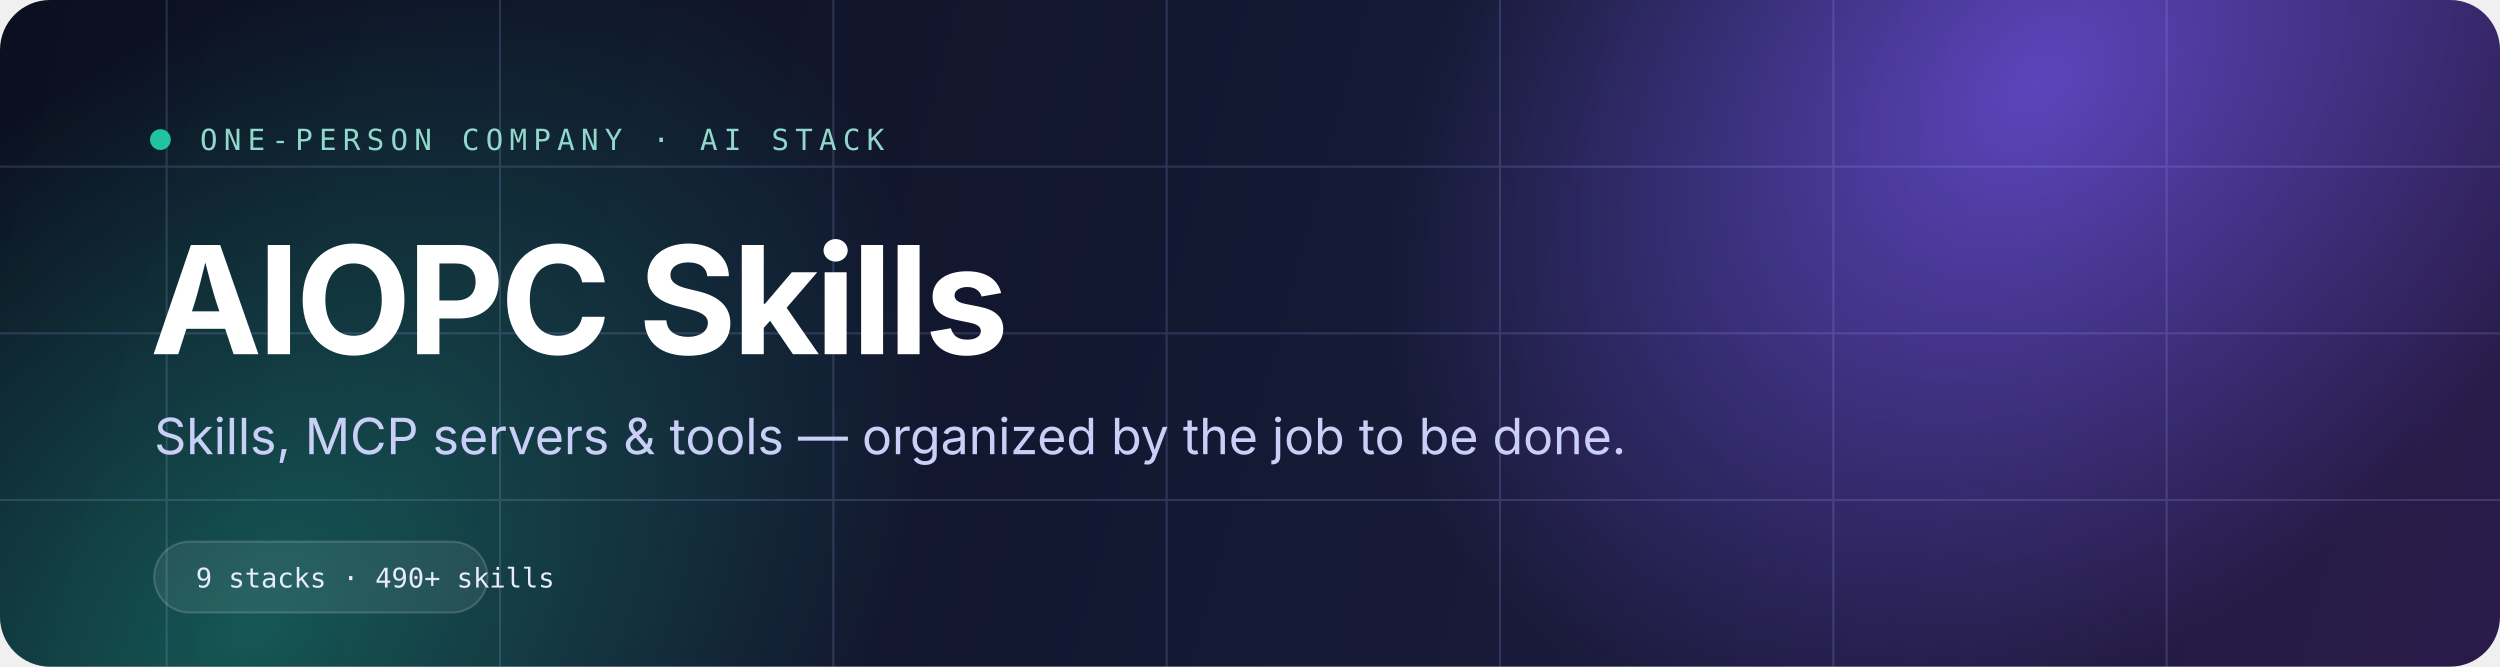
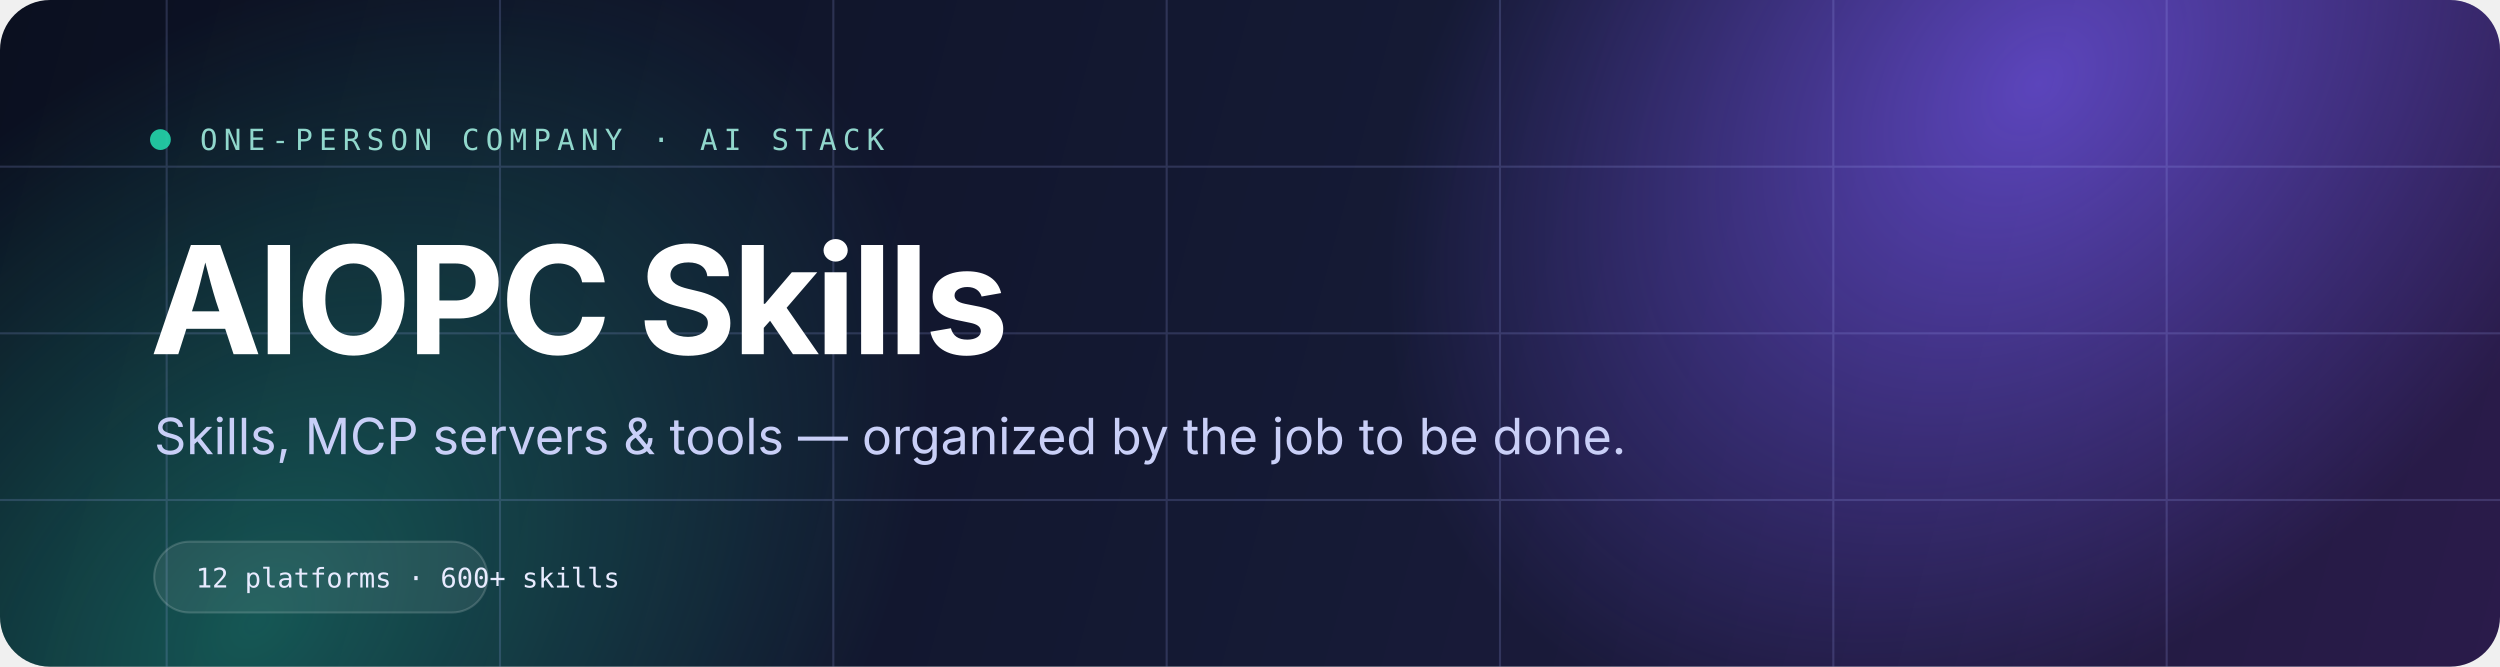
<svg xmlns="http://www.w3.org/2000/svg" width="1200" height="320" viewBox="0 0 1200 320" fill="none">
  <defs>
    <linearGradient id="bg" x1="0" y1="0" x2="1200" y2="320" gradientUnits="userSpaceOnUse">
      <stop stop-color="#0B1020" />
      <stop offset="0.55" stop-color="#151A35" />
      <stop offset="1" stop-color="#2A1B4A" />
    </linearGradient>
    <radialGradient id="glow1" cx="0" cy="0" r="1" gradientUnits="userSpaceOnUse" gradientTransform="translate(980 40) rotate(135) scale(360 260)">
      <stop stop-color="#7C5CFF" stop-opacity="0.65" />
      <stop offset="1" stop-color="#7C5CFF" stop-opacity="0" />
    </radialGradient>
    <radialGradient id="glow2" cx="0" cy="0" r="1" gradientUnits="userSpaceOnUse" gradientTransform="translate(120 300) rotate(-45) scale(380 260)">
      <stop stop-color="#23D5AB" stop-opacity="0.35" />
      <stop offset="1" stop-color="#23D5AB" stop-opacity="0" />
    </radialGradient>
  </defs>
  <rect width="1200" height="320" rx="24" fill="url(#bg)" />
  <rect width="1200" height="320" rx="24" fill="url(#glow1)" />
  <rect width="1200" height="320" rx="24" fill="url(#glow2)" />
  <g opacity="0.18" stroke="#A9B4FF" stroke-width="1">
    <path d="M0 80H1200M0 160H1200M0 240H1200" />
    <path d="M80 0V320M240 0V320M400 0V320M560 0V320M720 0V320M880 0V320M1040 0V320" />
  </g>
  <g opacity="0.9">
    <rect x="72" y="62" width="10" height="10" rx="5" fill="#23D5AB" />
    <text x="96" y="72" fill="#9EEBDD" font-family="SFMono-Regular, Menlo, Consolas, monospace" font-size="14" letter-spacing="3">ONE-PERSON COMPANY · AI STACK</text>
  </g>
  <text x="72" y="170" fill="#FFFFFF" font-family="Inter, -apple-system, BlinkMacSystemFont, 'Segoe UI', sans-serif" font-size="72" font-weight="700" letter-spacing="-2">AIOPC Skills</text>
  <text x="74" y="218" fill="#C9CFF7" font-family="Inter, -apple-system, BlinkMacSystemFont, 'Segoe UI', sans-serif" font-size="24" font-weight="400">Skills, MCP servers &amp; tools — organized by the job to be done.</text>
  <g transform="translate(74 260)">
    <rect width="160" height="34" rx="17" fill="#FFFFFF" fill-opacity="0.08" stroke="#FFFFFF" stroke-opacity="0.16" />
-     <text x="20" y="22" fill="#E8EBFF" font-family="SFMono-Regular, Menlo, Consolas, monospace" font-size="13">9 stacks · 490+ skills</text>
+     <text x="20" y="22" fill="#E8EBFF" font-family="SFMono-Regular, Menlo, Consolas, monospace" font-size="13">12 platforms · 600+ skills</text>
  </g>
</svg>
